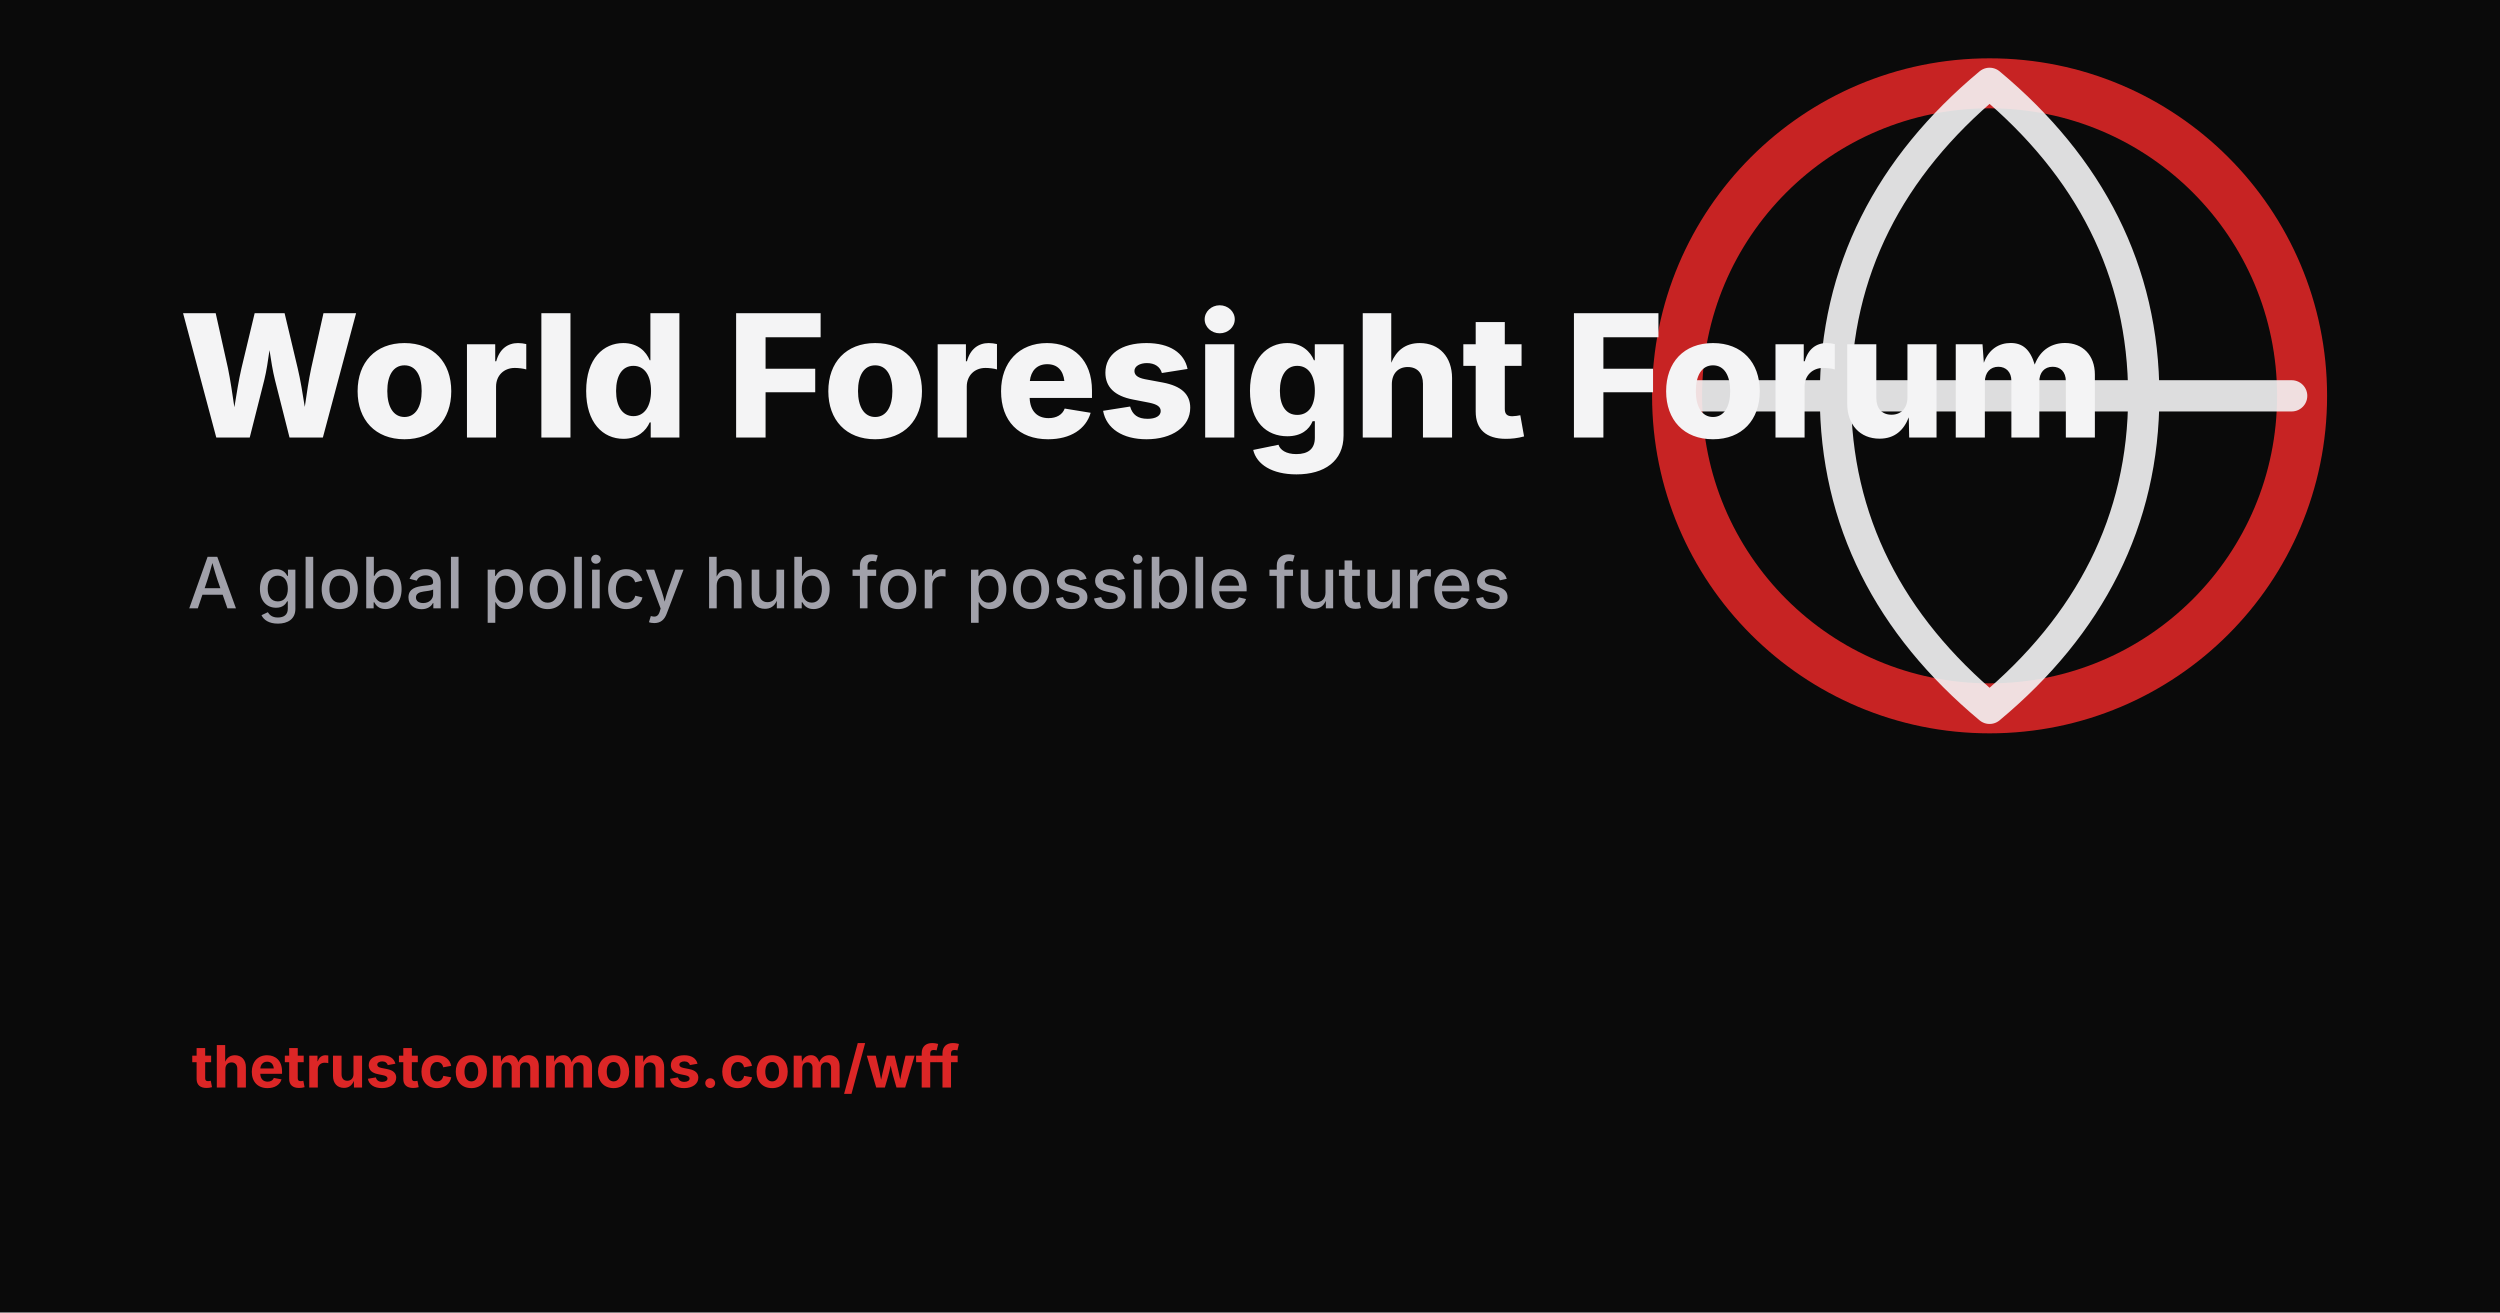
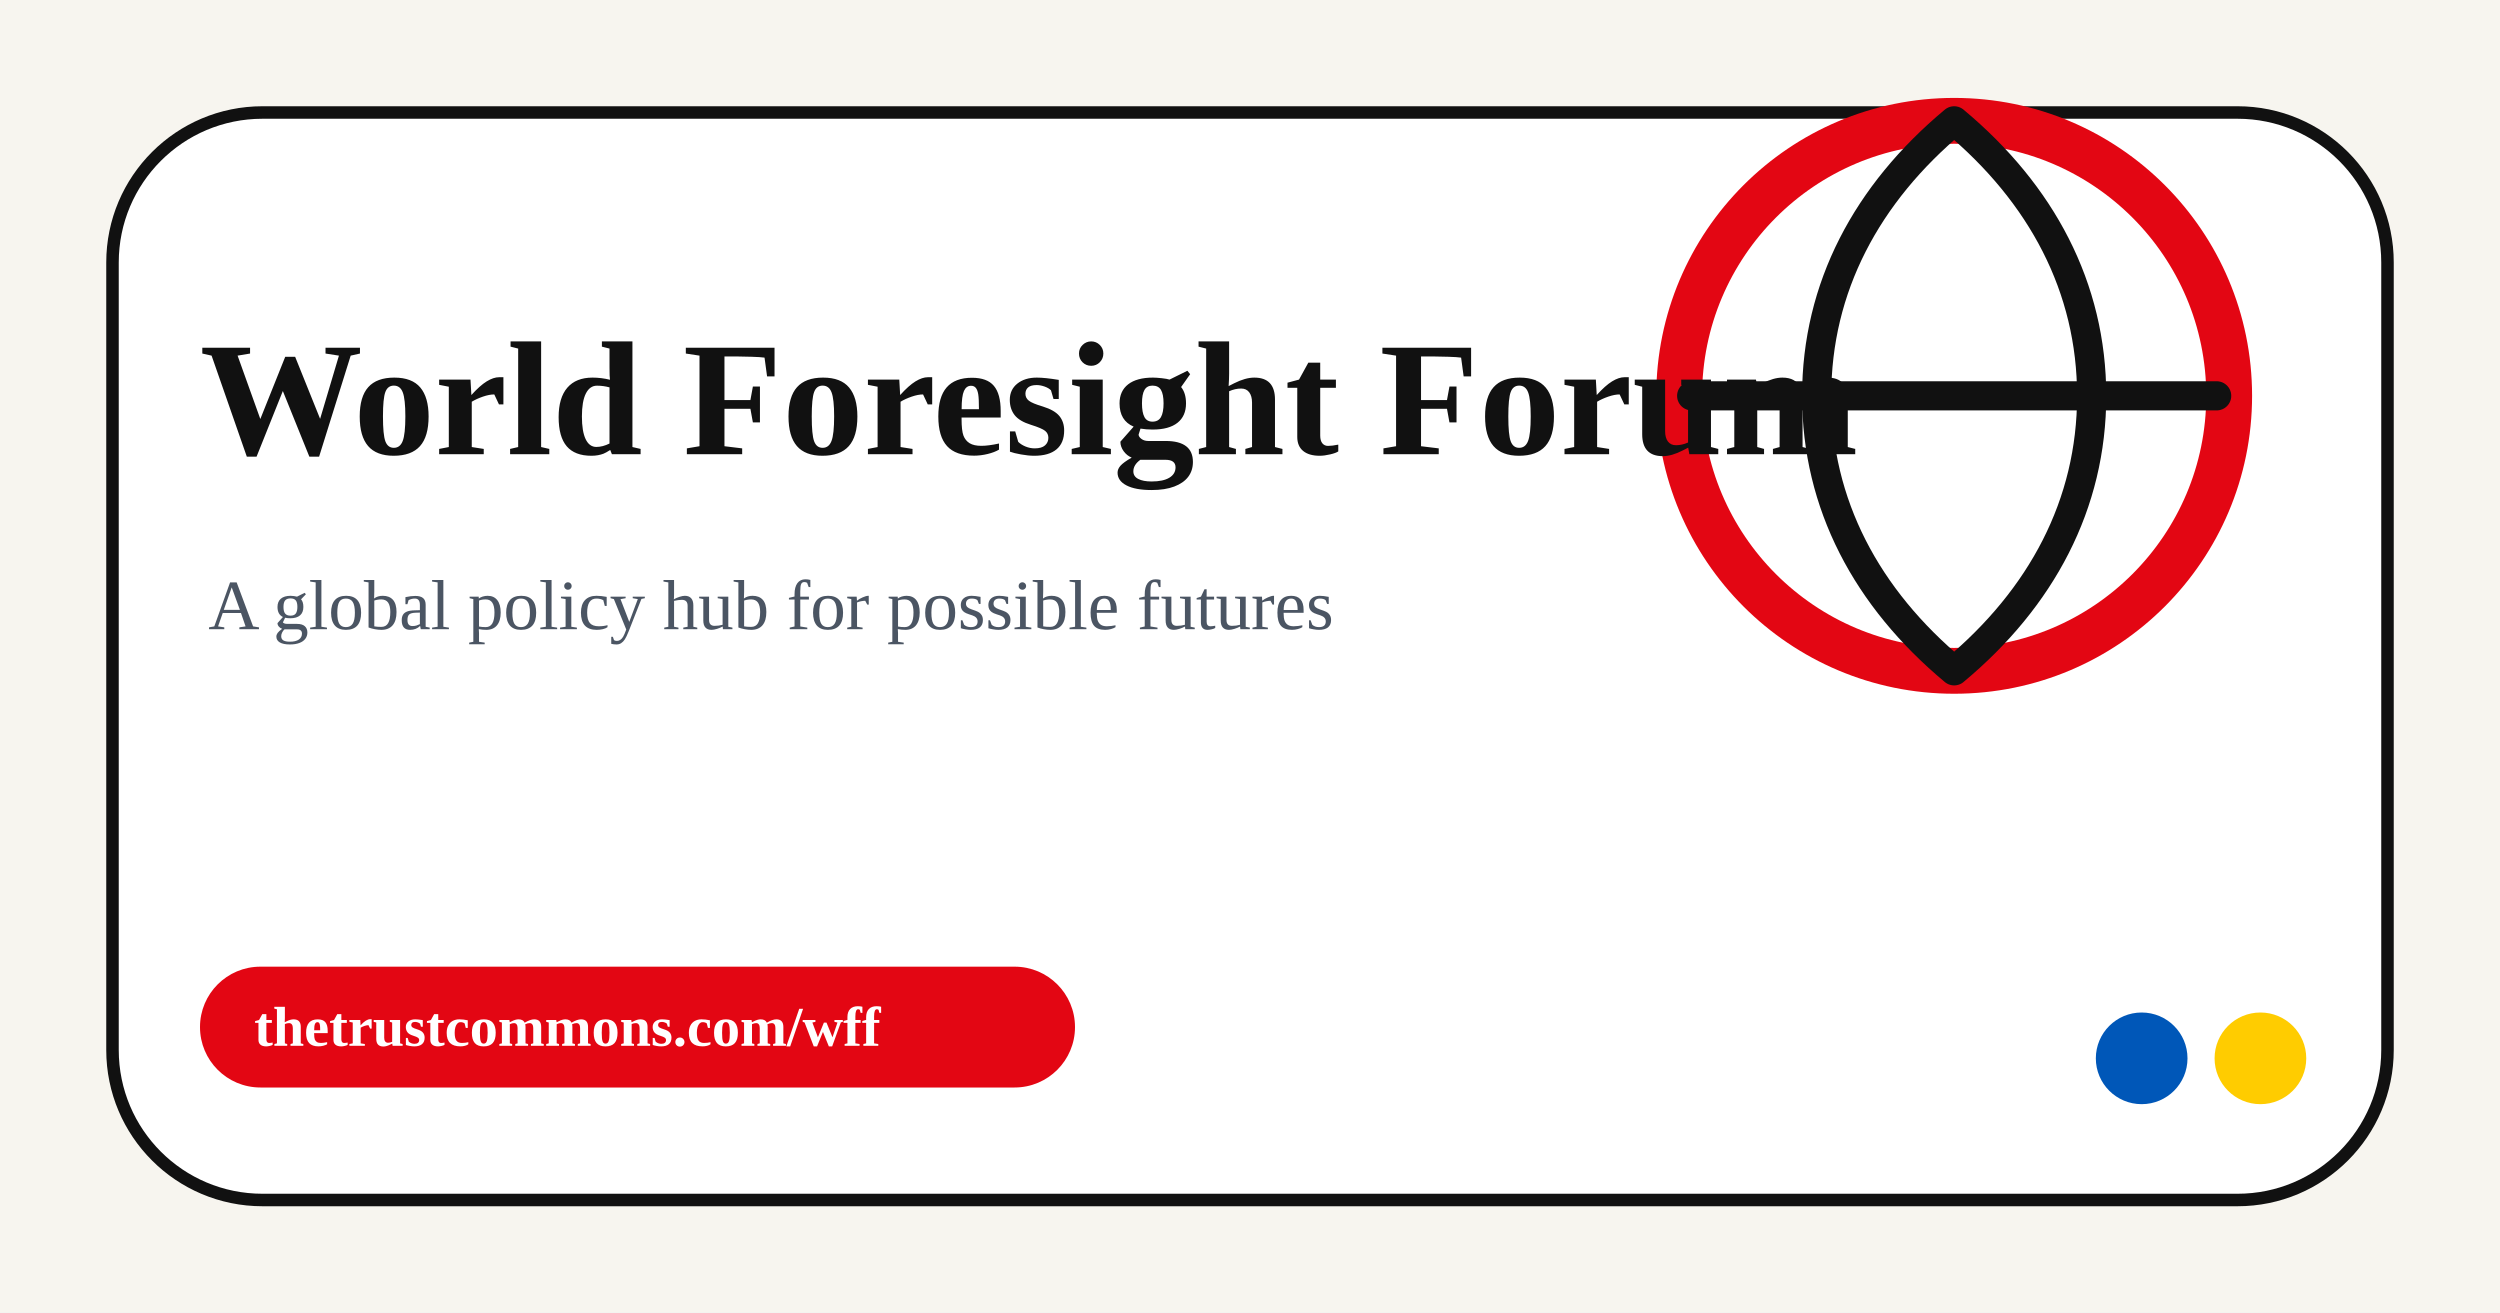
<svg xmlns="http://www.w3.org/2000/svg" width="1200" height="630" viewBox="0 0 1200 630">
-   <rect width="1200" height="630" fill="#0a0a0a" />
-   <circle cx="955" cy="190" r="150" fill="none" stroke="#dc2626" stroke-width="24" opacity="0.9" />
-   <path d="M810 190h290M955 40c48 40 74 90 74 150s-26 110-74 150M955 40c-48 40-74 90-74 150s26 110 74 150" fill="none" stroke="#f4f4f5" stroke-width="15" stroke-linecap="round" opacity="0.9" />
-   <text x="86" y="210" fill="#f4f4f5" font-family="Inter, ui-sans-serif, system-ui, sans-serif" font-size="82" font-weight="800">World Foresight Forum</text>
-   <text x="90" y="292" fill="#a1a1aa" font-family="Inter, ui-sans-serif, system-ui, sans-serif" font-size="34" font-weight="500">A global policy hub for possible futures</text>
-   <text x="92" y="522" fill="#dc2626" font-family="Inter, ui-sans-serif, system-ui, sans-serif" font-size="28" font-weight="700">thetrustcommons.com/wff</text>
+   <rect width="1200" height="630" fill="#f7f5ef" />
+   <rect x="54" y="54" width="1092" height="522" rx="72" fill="#ffffff" stroke="#111111" stroke-width="6" />
+   <circle cx="938" cy="190" r="132" fill="none" stroke="#e30613" stroke-width="22" />
+   <path d="M812 190h252M938 58c42 35 66 80 66 132s-24 97-66 132M938 58c-42 35-66 80-66 132s24 97 66 132" fill="none" stroke="#111111" stroke-width="14" stroke-linecap="round" />
+   <text x="96" y="218" fill="#111111" font-family="Georgia, Times New Roman, serif" font-size="78" font-weight="700">World Foresight Forum</text>
+   <text x="100" y="302" fill="#4b5563" font-family="Georgia, Times New Roman, serif" font-size="34">A global policy hub for possible futures</text>
+   <rect x="96" y="464" width="420" height="58" rx="29" fill="#e30613" />
+   <text x="122" y="502" fill="#ffffff" font-family="Georgia, Times New Roman, serif" font-size="27" font-weight="700">thetrustcommons.com/wff</text>
+   <circle cx="1085" cy="508" r="22" fill="#ffcc00" />
+   <circle cx="1028" cy="508" r="22" fill="#0057b8" />
</svg>
